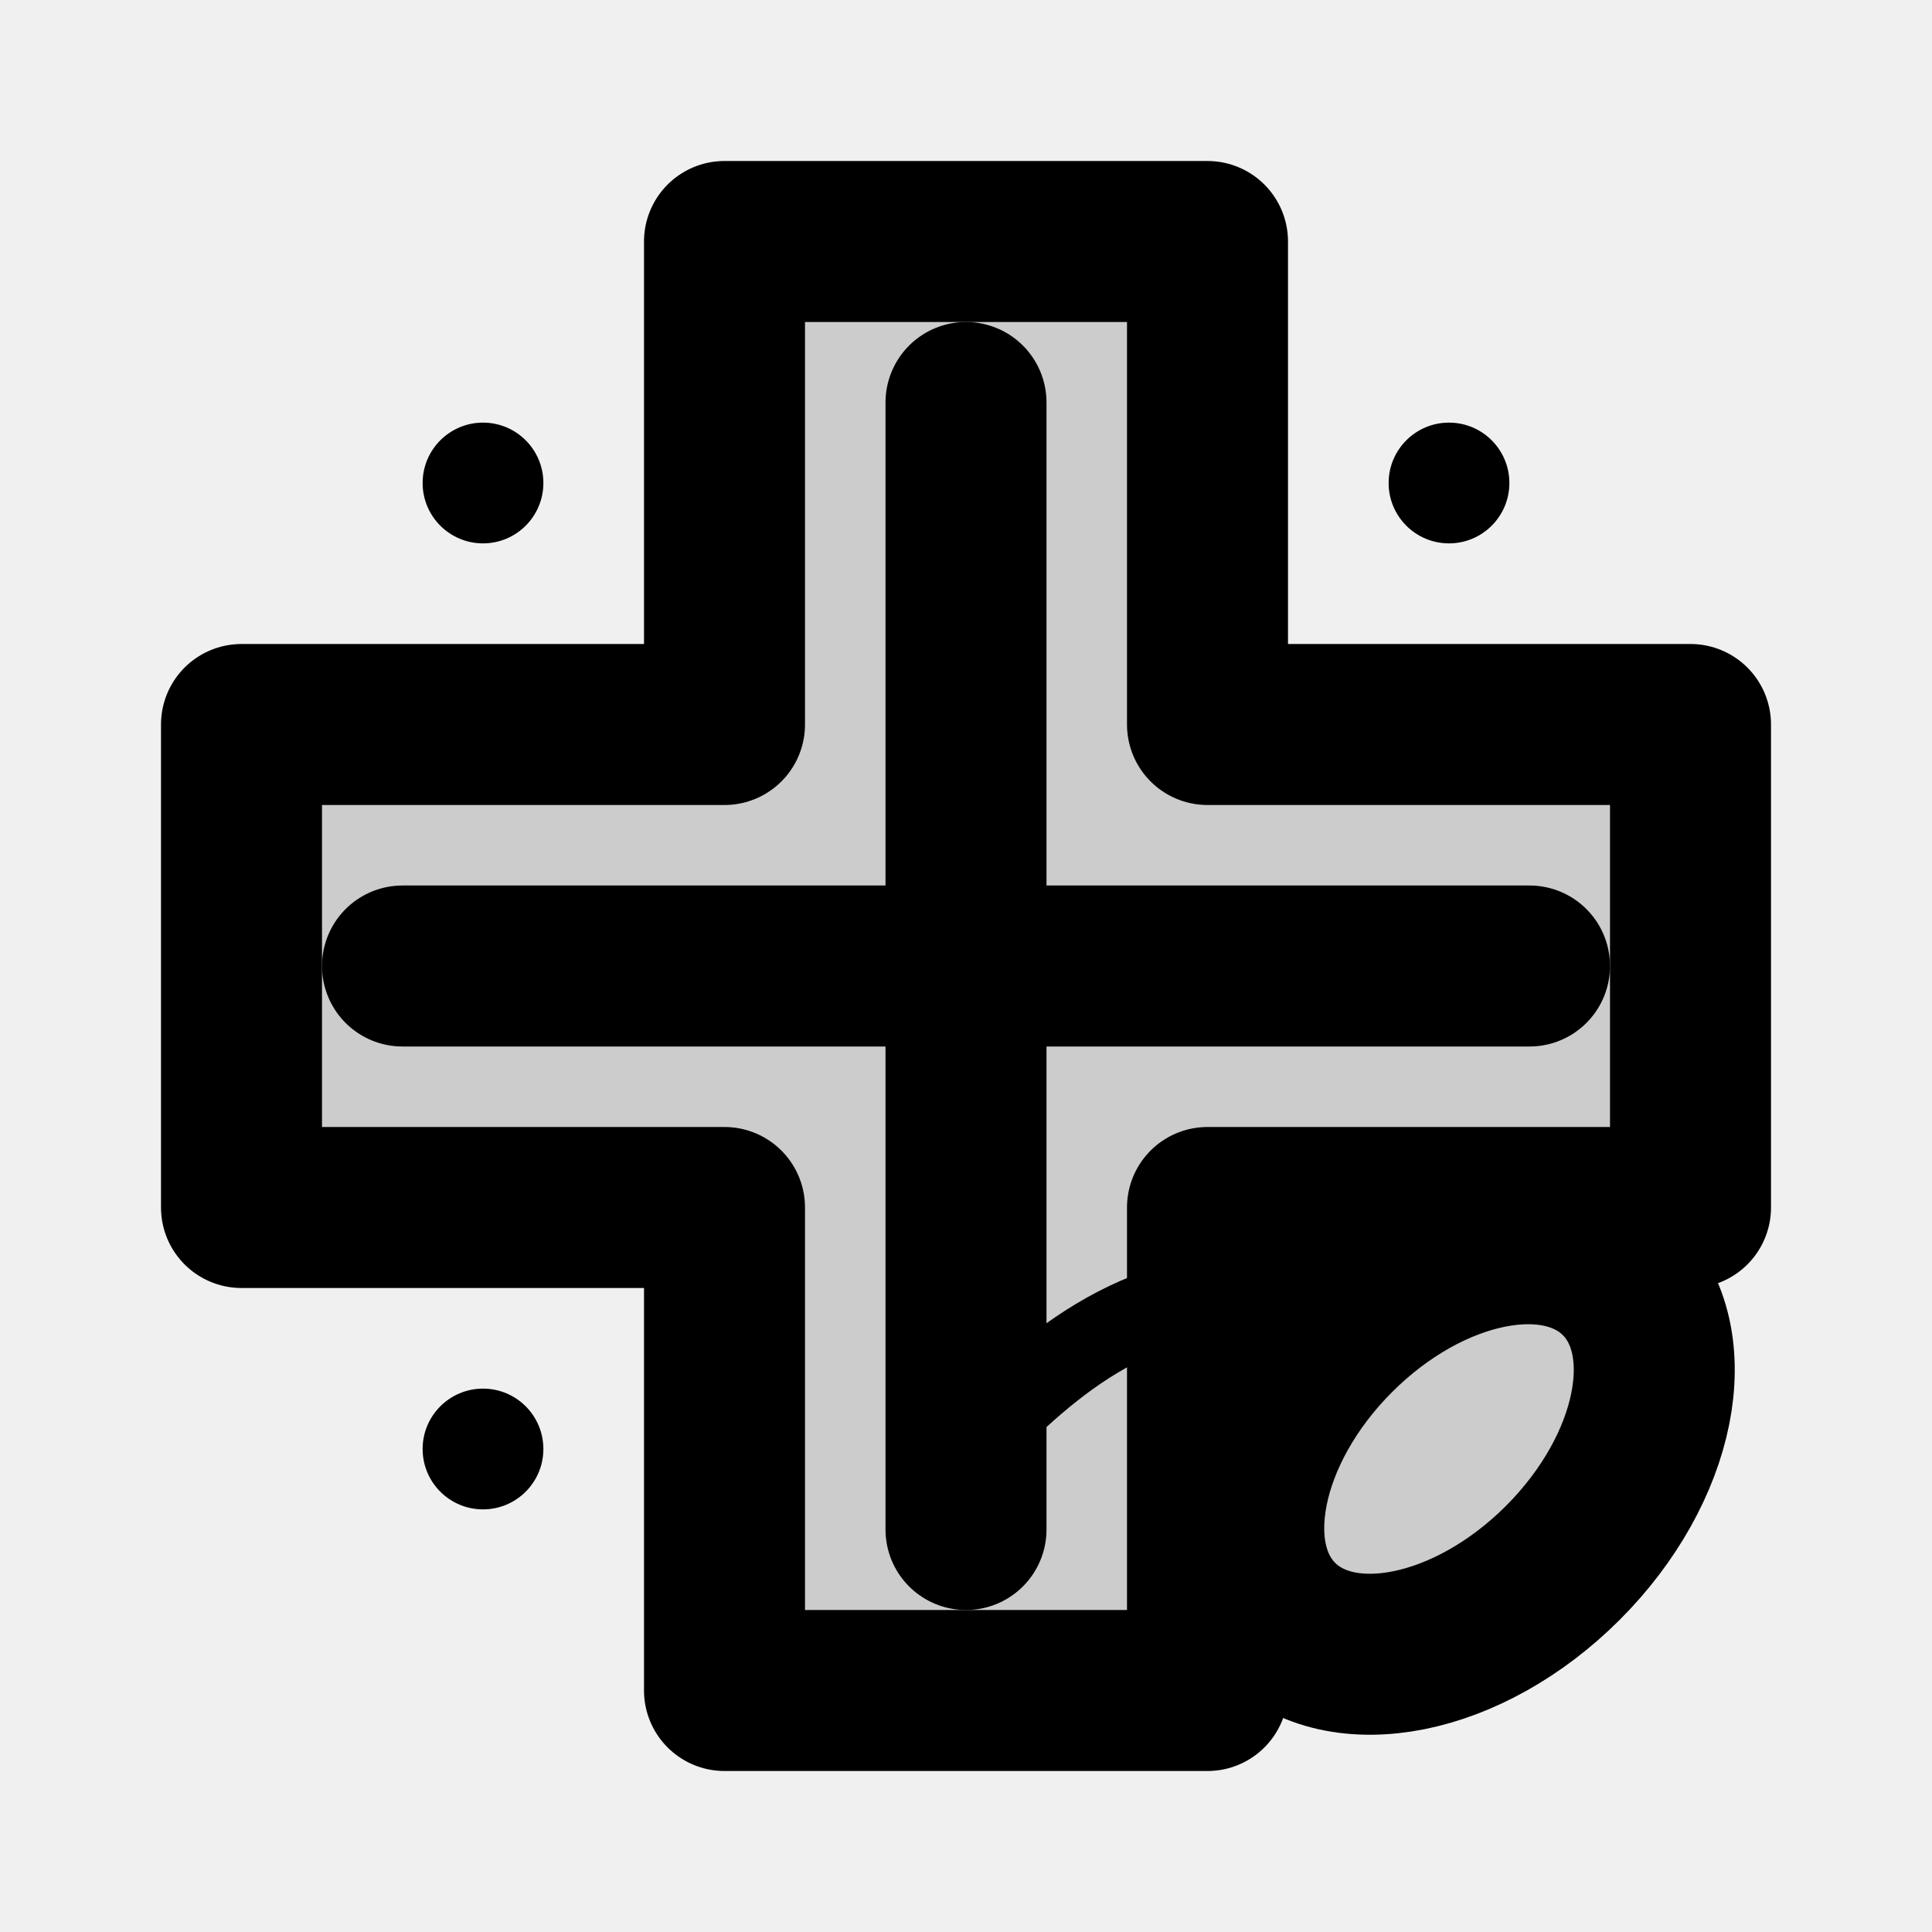
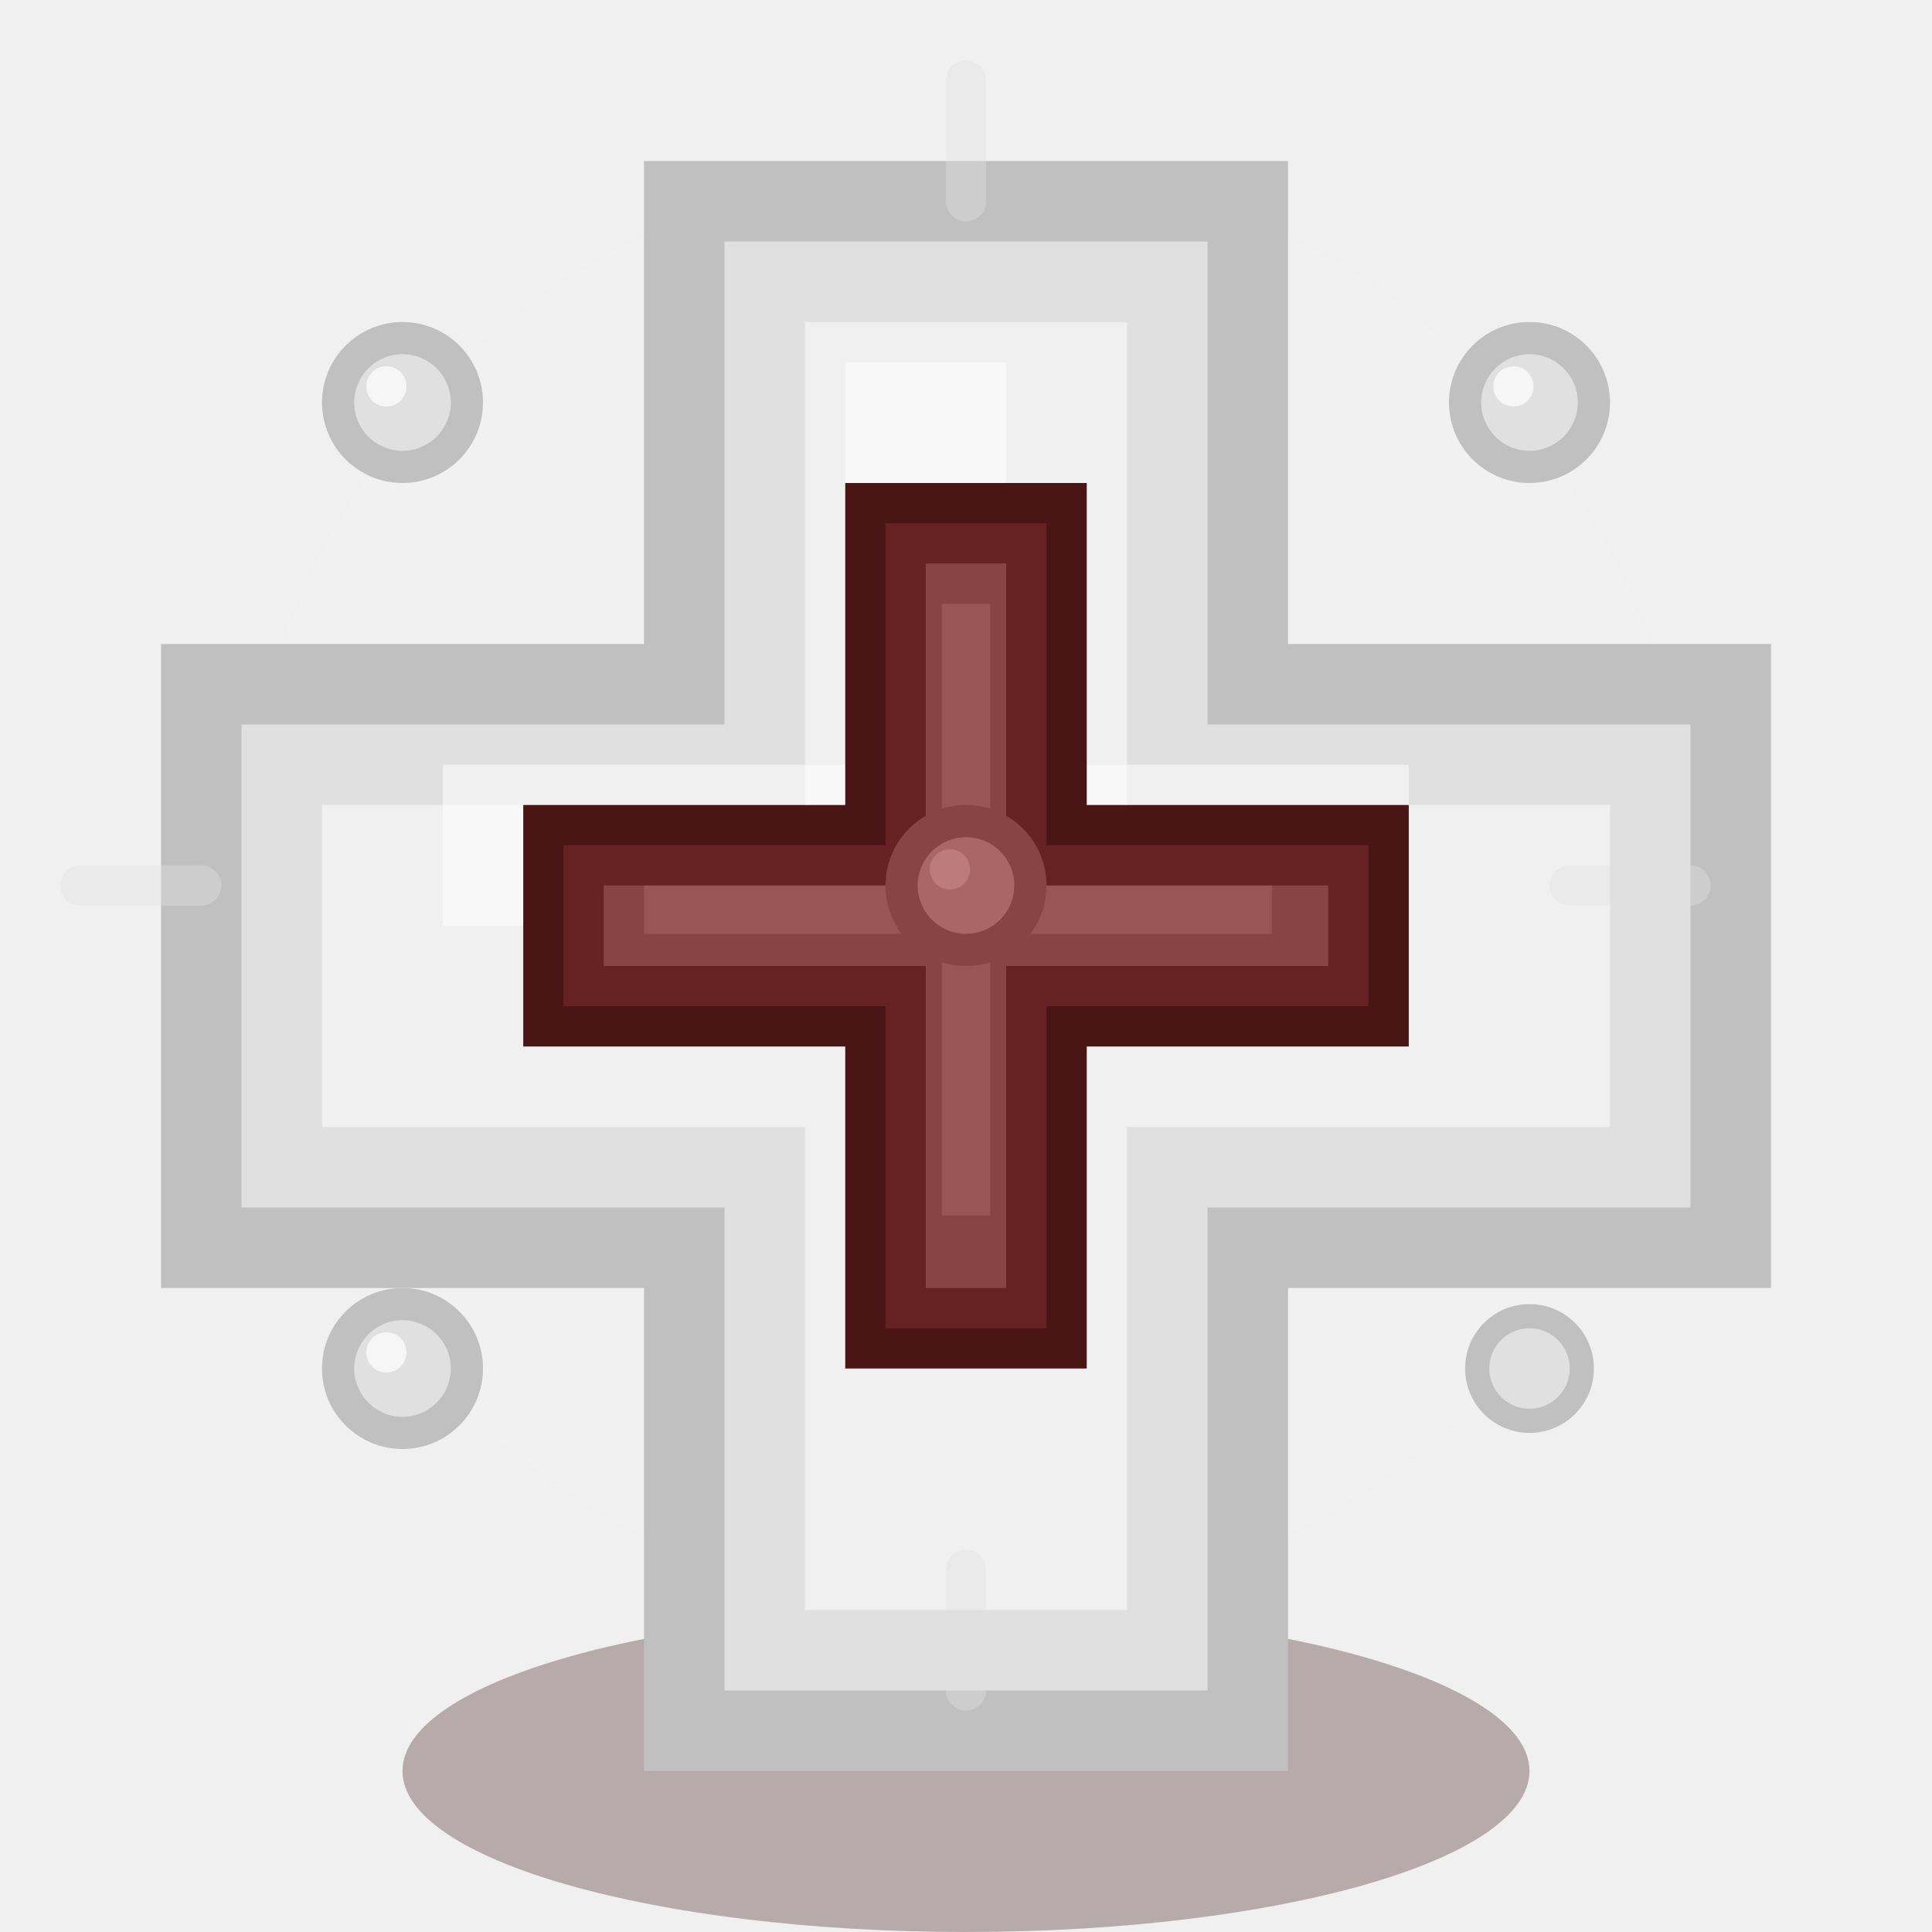
- <svg xmlns="http://www.w3.org/2000/svg" viewBox="0 0 24 24" fill="none">
-   <style>
-     .stroke { stroke: currentColor; stroke-width: 2; stroke-linecap: round; stroke-linejoin: round; fill: none; }
-     .metallic { fill: currentColor; fill-opacity: 0.15; }
-   </style>
-   <path class="stroke metallic" d="M9 3h6v6h6v6h-6v6H9v-6H3V9h6V3z" />
-   <path class="stroke" d="M12 5v14M5 12h14" />
-   <ellipse class="stroke metallic" cx="18" cy="18" rx="3" ry="2" transform="rotate(-45 18 18)" />
-   <path class="stroke" d="M16 16c-2 0-3 1-4 2" style="stroke-width: 1;" />
-   <circle cx="6" cy="6" r="0.75" fill="currentColor" />
-   <circle cx="18" cy="6" r="0.75" fill="currentColor" />
-   <circle cx="6" cy="18" r="0.75" fill="currentColor" />
+ <svg xmlns="http://www.w3.org/2000/svg" viewBox="0 0 24 24">
+   <ellipse cx="12" cy="22" rx="7" ry="2" fill="#330808" opacity="0.3" />
+   <circle cx="12" cy="11" r="9" fill="#ffffff" opacity="0.1" />
+   <path d="M8 2h8v6h6v8h-6v6H8v-6H2v-8h6V2z" fill="#c0c0c0" />
+   <path d="M9 3h6v6h6v6h-6v6H9v-6H3V9h6V3z" fill="#e0e0e0" />
+   <path d="M10 4h4v6h6v4h-6v6h-4v-6H4v-4h6V4z" fill="#f0f0f0" />
+   <path d="M10.5 4.5h2v5h5v2h-5v5h-2v-5h-5v-2h5v-5z" fill="#ffffff" opacity="0.5" />
+   <path d="M10.5 6h3v4h4v3h-4v4h-3v-4h-4v-3h4V6z" fill="#4a1515" />
+   <path d="M11 6.5h2v4h4v2h-4v4h-2v-4H7v-2h4v-4z" fill="#662222" />
+   <path d="M11.5 7h1v4h4v1h-4v4h-1v-4h-4v-1h4V7z" fill="#884444" />
+   <path d="M11.7 7.5h.6v3.5h3.5v.6h-3.5v3.5h-.6v-3.5H8v-.6h3.7V7.5z" fill="#aa6666" opacity="0.5" />
+   <circle cx="5" cy="5" r="1" fill="#c0c0c0" />
+   <circle cx="5" cy="5" r="0.6" fill="#e0e0e0" />
+   <circle cx="4.8" cy="4.8" r="0.25" fill="#ffffff" opacity="0.7" />
+   <circle cx="19" cy="5" r="1" fill="#c0c0c0" />
+   <circle cx="19" cy="5" r="0.6" fill="#e0e0e0" />
+   <circle cx="18.8" cy="4.8" r="0.25" fill="#ffffff" opacity="0.7" />
+   <circle cx="5" cy="17" r="1" fill="#c0c0c0" />
+   <circle cx="5" cy="17" r="0.6" fill="#e0e0e0" />
+   <circle cx="4.8" cy="16.8" r="0.25" fill="#ffffff" opacity="0.7" />
+   <circle cx="19" cy="17" r="0.8" fill="#c0c0c0" />
+   <circle cx="19" cy="17" r="0.5" fill="#e0e0e0" />
+   <g fill="none" stroke="#e0e0e0" stroke-width="0.5" stroke-linecap="round" opacity="0.4">
+     <path d="M12 1v1.5" />
+     <path d="M12 19.5v1.5" />
+     <path d="M1 11h1.5" />
+     <path d="M19.5 11h1.5" />
+   </g>
+   <circle cx="12" cy="11" r="1" fill="#884444" />
+   <circle cx="12" cy="11" r="0.6" fill="#aa6666" />
+   <circle cx="11.8" cy="10.8" r="0.25" fill="#cc8888" opacity="0.6" />
</svg>
